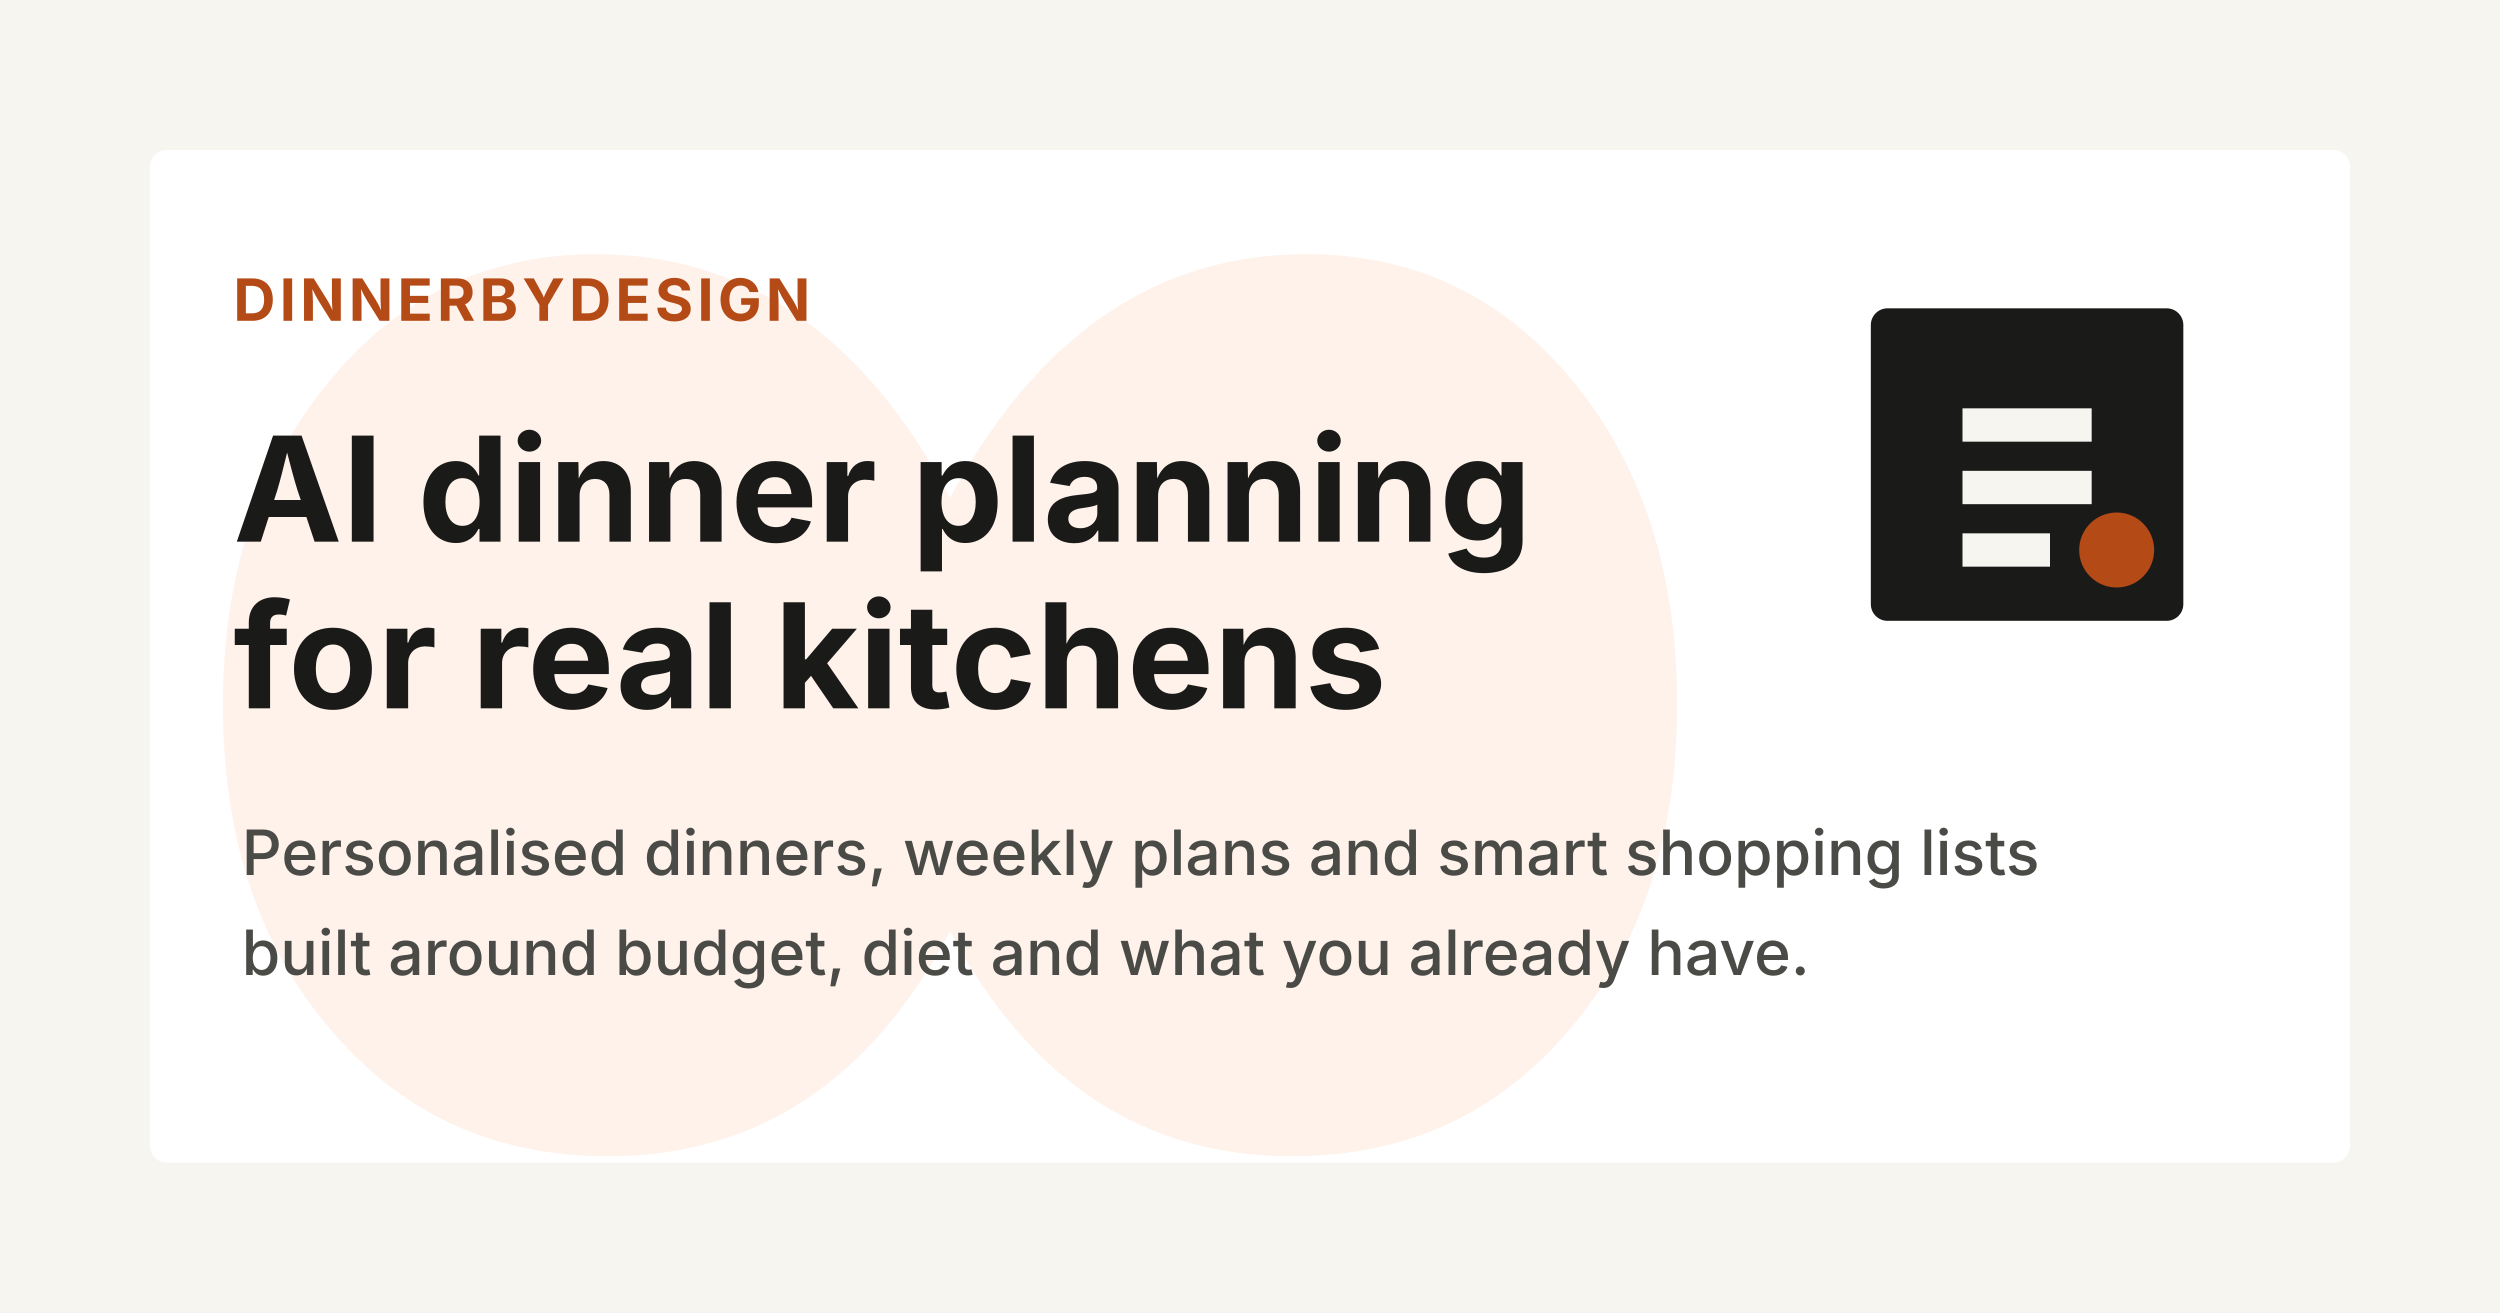
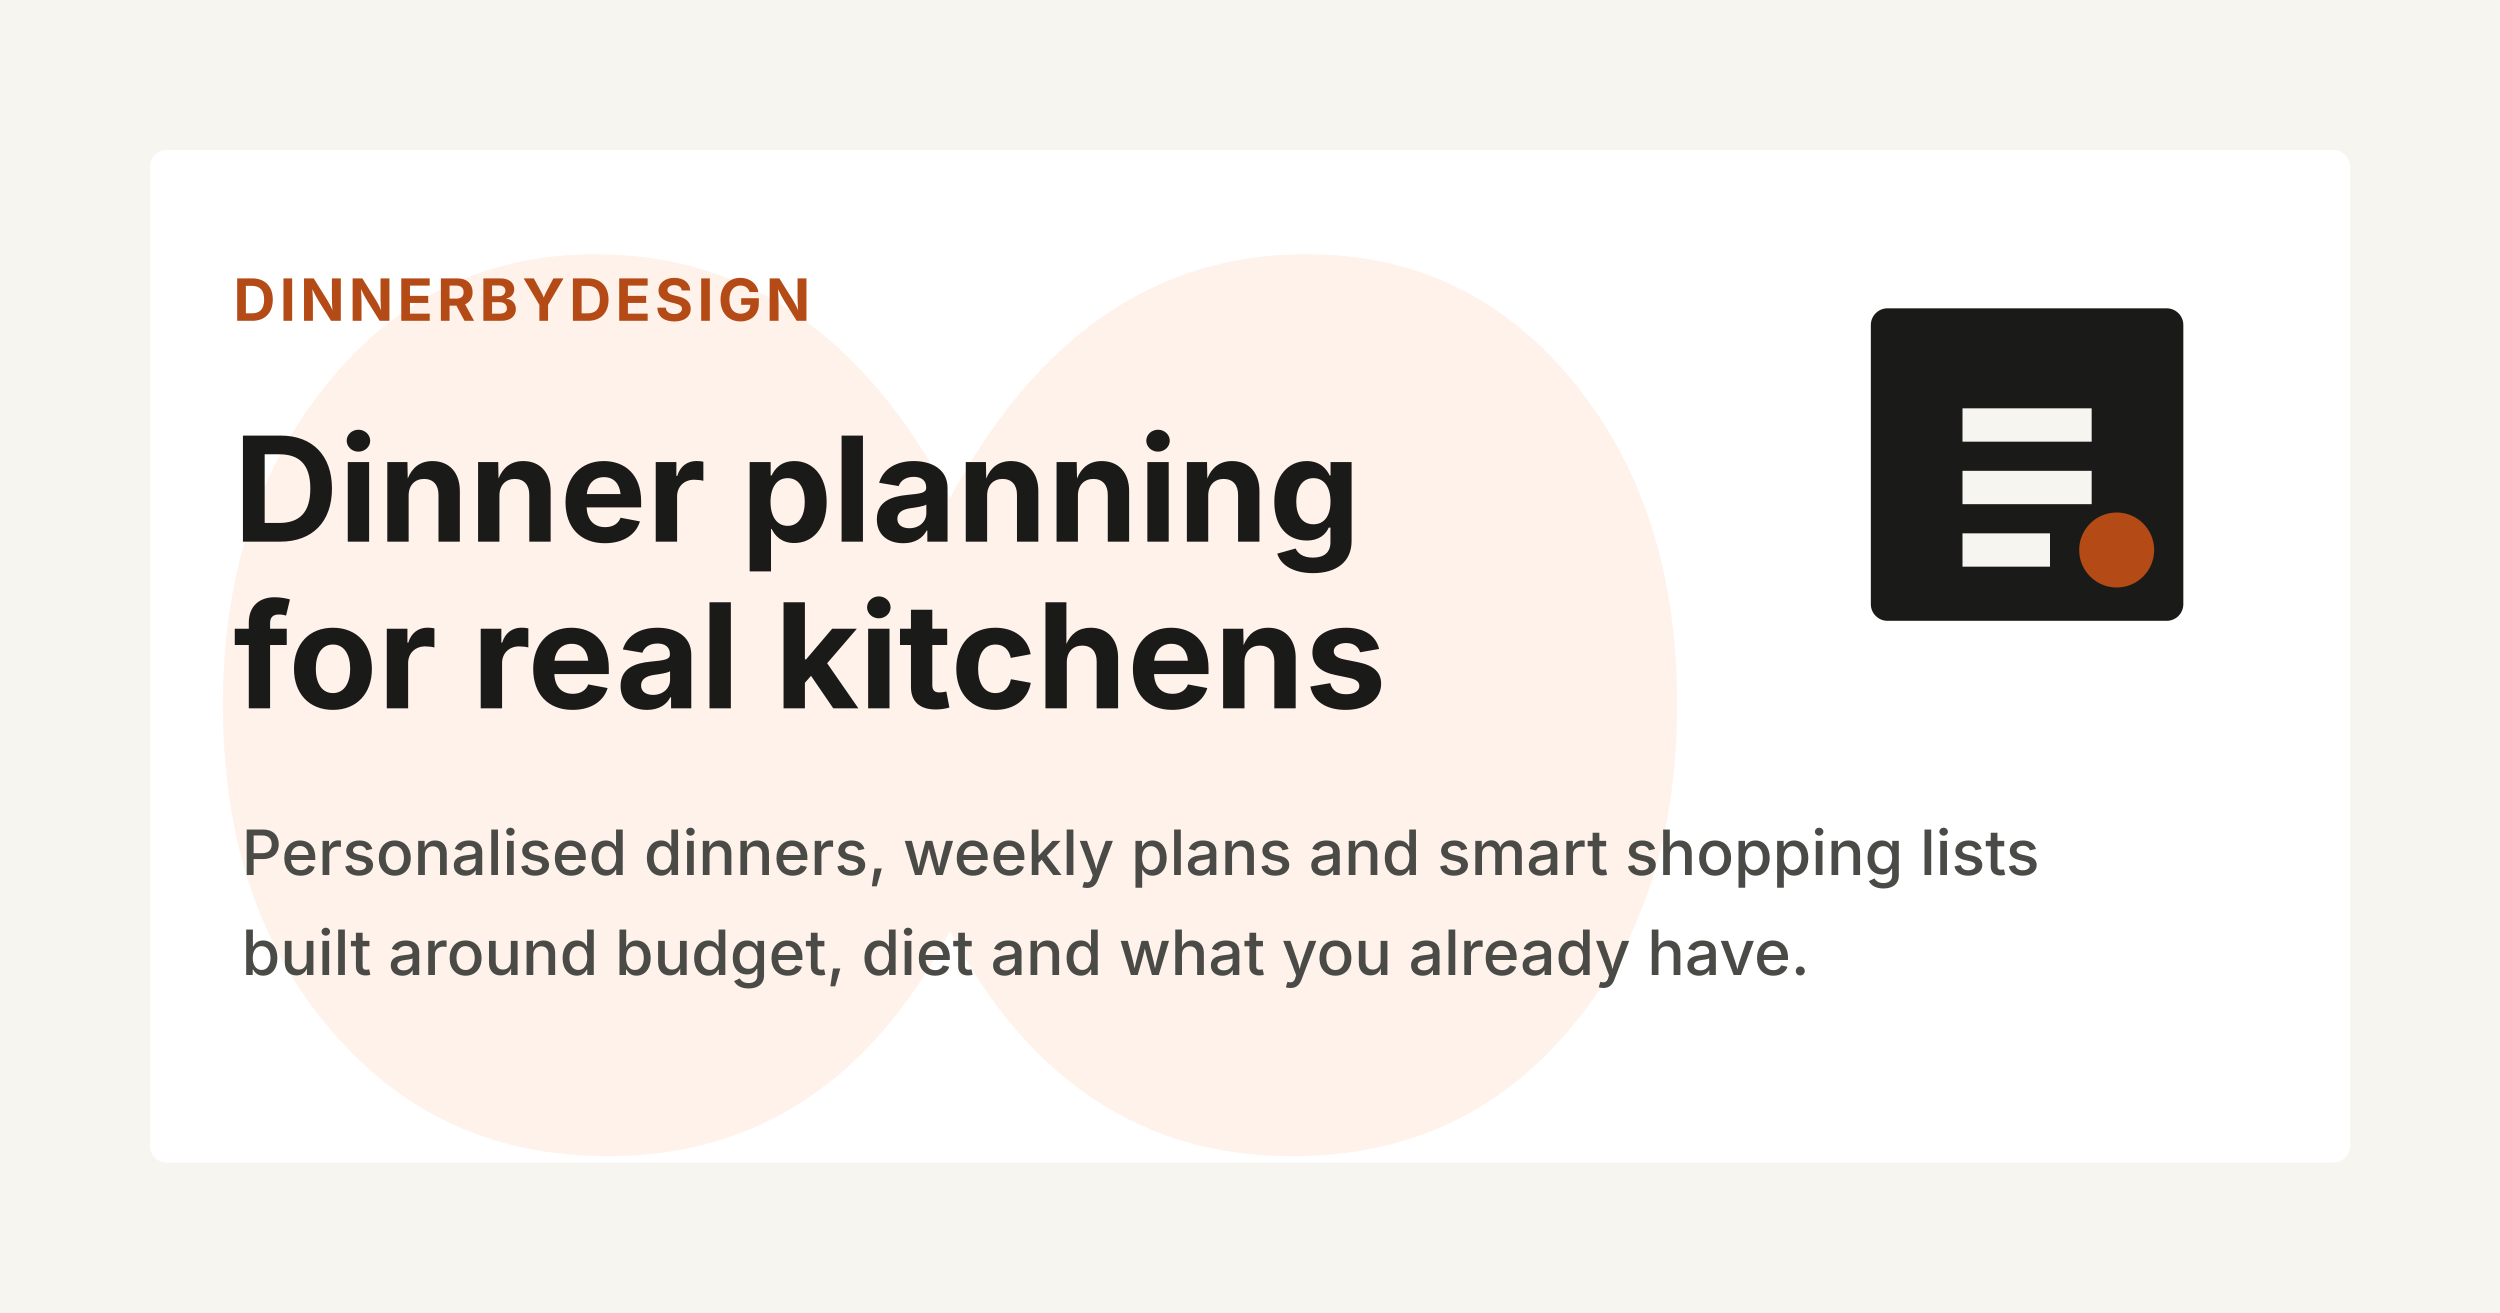
<svg xmlns="http://www.w3.org/2000/svg" width="1200" height="630" viewBox="0 0 1200 630" role="img" aria-labelledby="title desc">
  <rect width="1200" height="630" fill="#f7f5f0" />
  <rect x="72" y="72" width="1056" height="486" rx="8" fill="#ffffff" />
  <path d="M154 188c34-44 78-66 132-66 72 0 129 39 170 117 42-78 99-117 171-117 54 0 98 22 132 66 31 40 46 90 46 150 0 62-16 113-49 153-35 43-80 64-136 64-71 0-126-36-164-108-38 72-93 108-164 108-56 0-101-21-136-64-33-40-49-91-49-153 0-60 16-110 47-150z" fill="#fef2eb" />
  <text x="112" y="154" fill="#b44a16" font-family="Inter, Arial, sans-serif" font-size="28" font-weight="700" letter-spacing="2">DINNERBYDESIGN</text>
-   <text x="112" y="260" fill="#1a1a18" font-family="Inter, Arial, sans-serif" font-size="70" font-weight="700">AI dinner planning</text>
+   <text x="112" y="260" fill="#1a1a18" font-family="Inter, Arial, sans-serif" font-size="70" font-weight="700">Dinner planning</text>
  <text x="112" y="340" fill="#1a1a18" font-family="Inter, Arial, sans-serif" font-size="70" font-weight="700">for real kitchens</text>
  <text x="116" y="420" fill="#4a4a46" font-family="Inter, Arial, sans-serif" font-size="30" font-weight="500">Personalised dinners, weekly plans and smart shopping lists</text>
  <text x="116" y="468" fill="#4a4a46" font-family="Inter, Arial, sans-serif" font-size="30" font-weight="500">built around budget, diet and what you already have.</text>
  <g transform="translate(898 148)">
    <rect width="150" height="150" rx="8" fill="#1a1a18" />
    <path d="M44 48h62v16H44zm0 30h62v16H44zm0 30h42v16H44z" fill="#f7f5f0" />
    <circle cx="118" cy="116" r="18" fill="#b44a16" />
  </g>
</svg>
